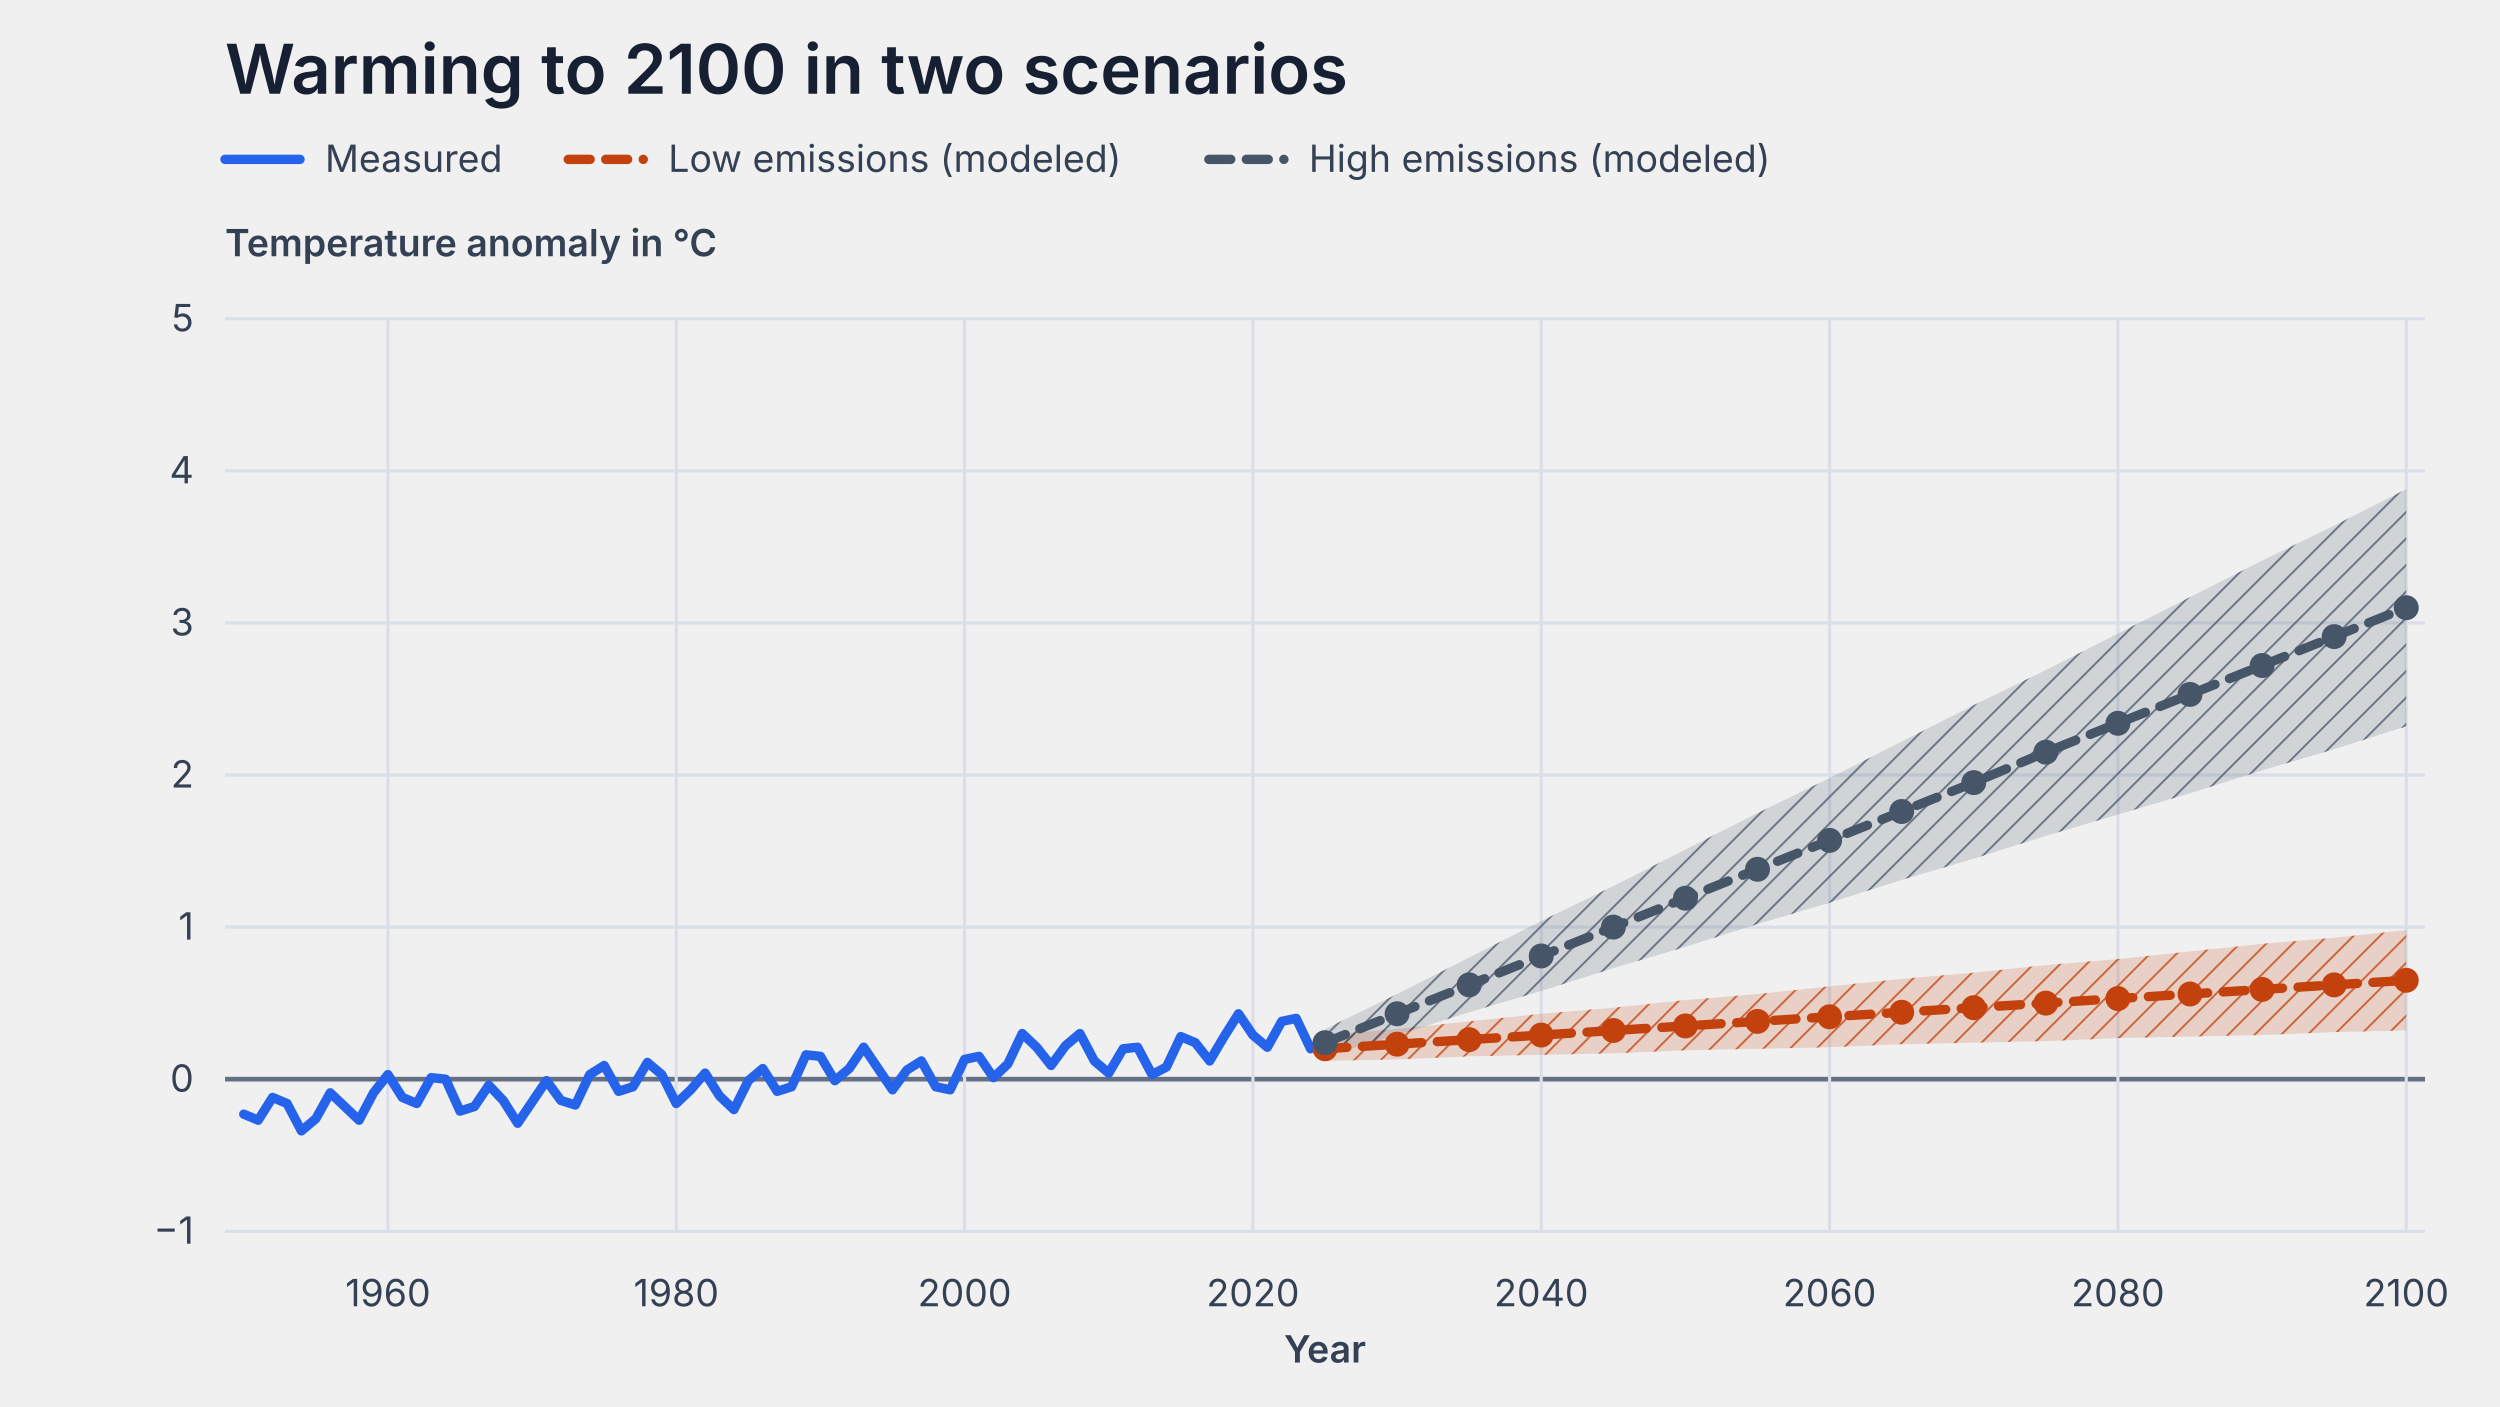
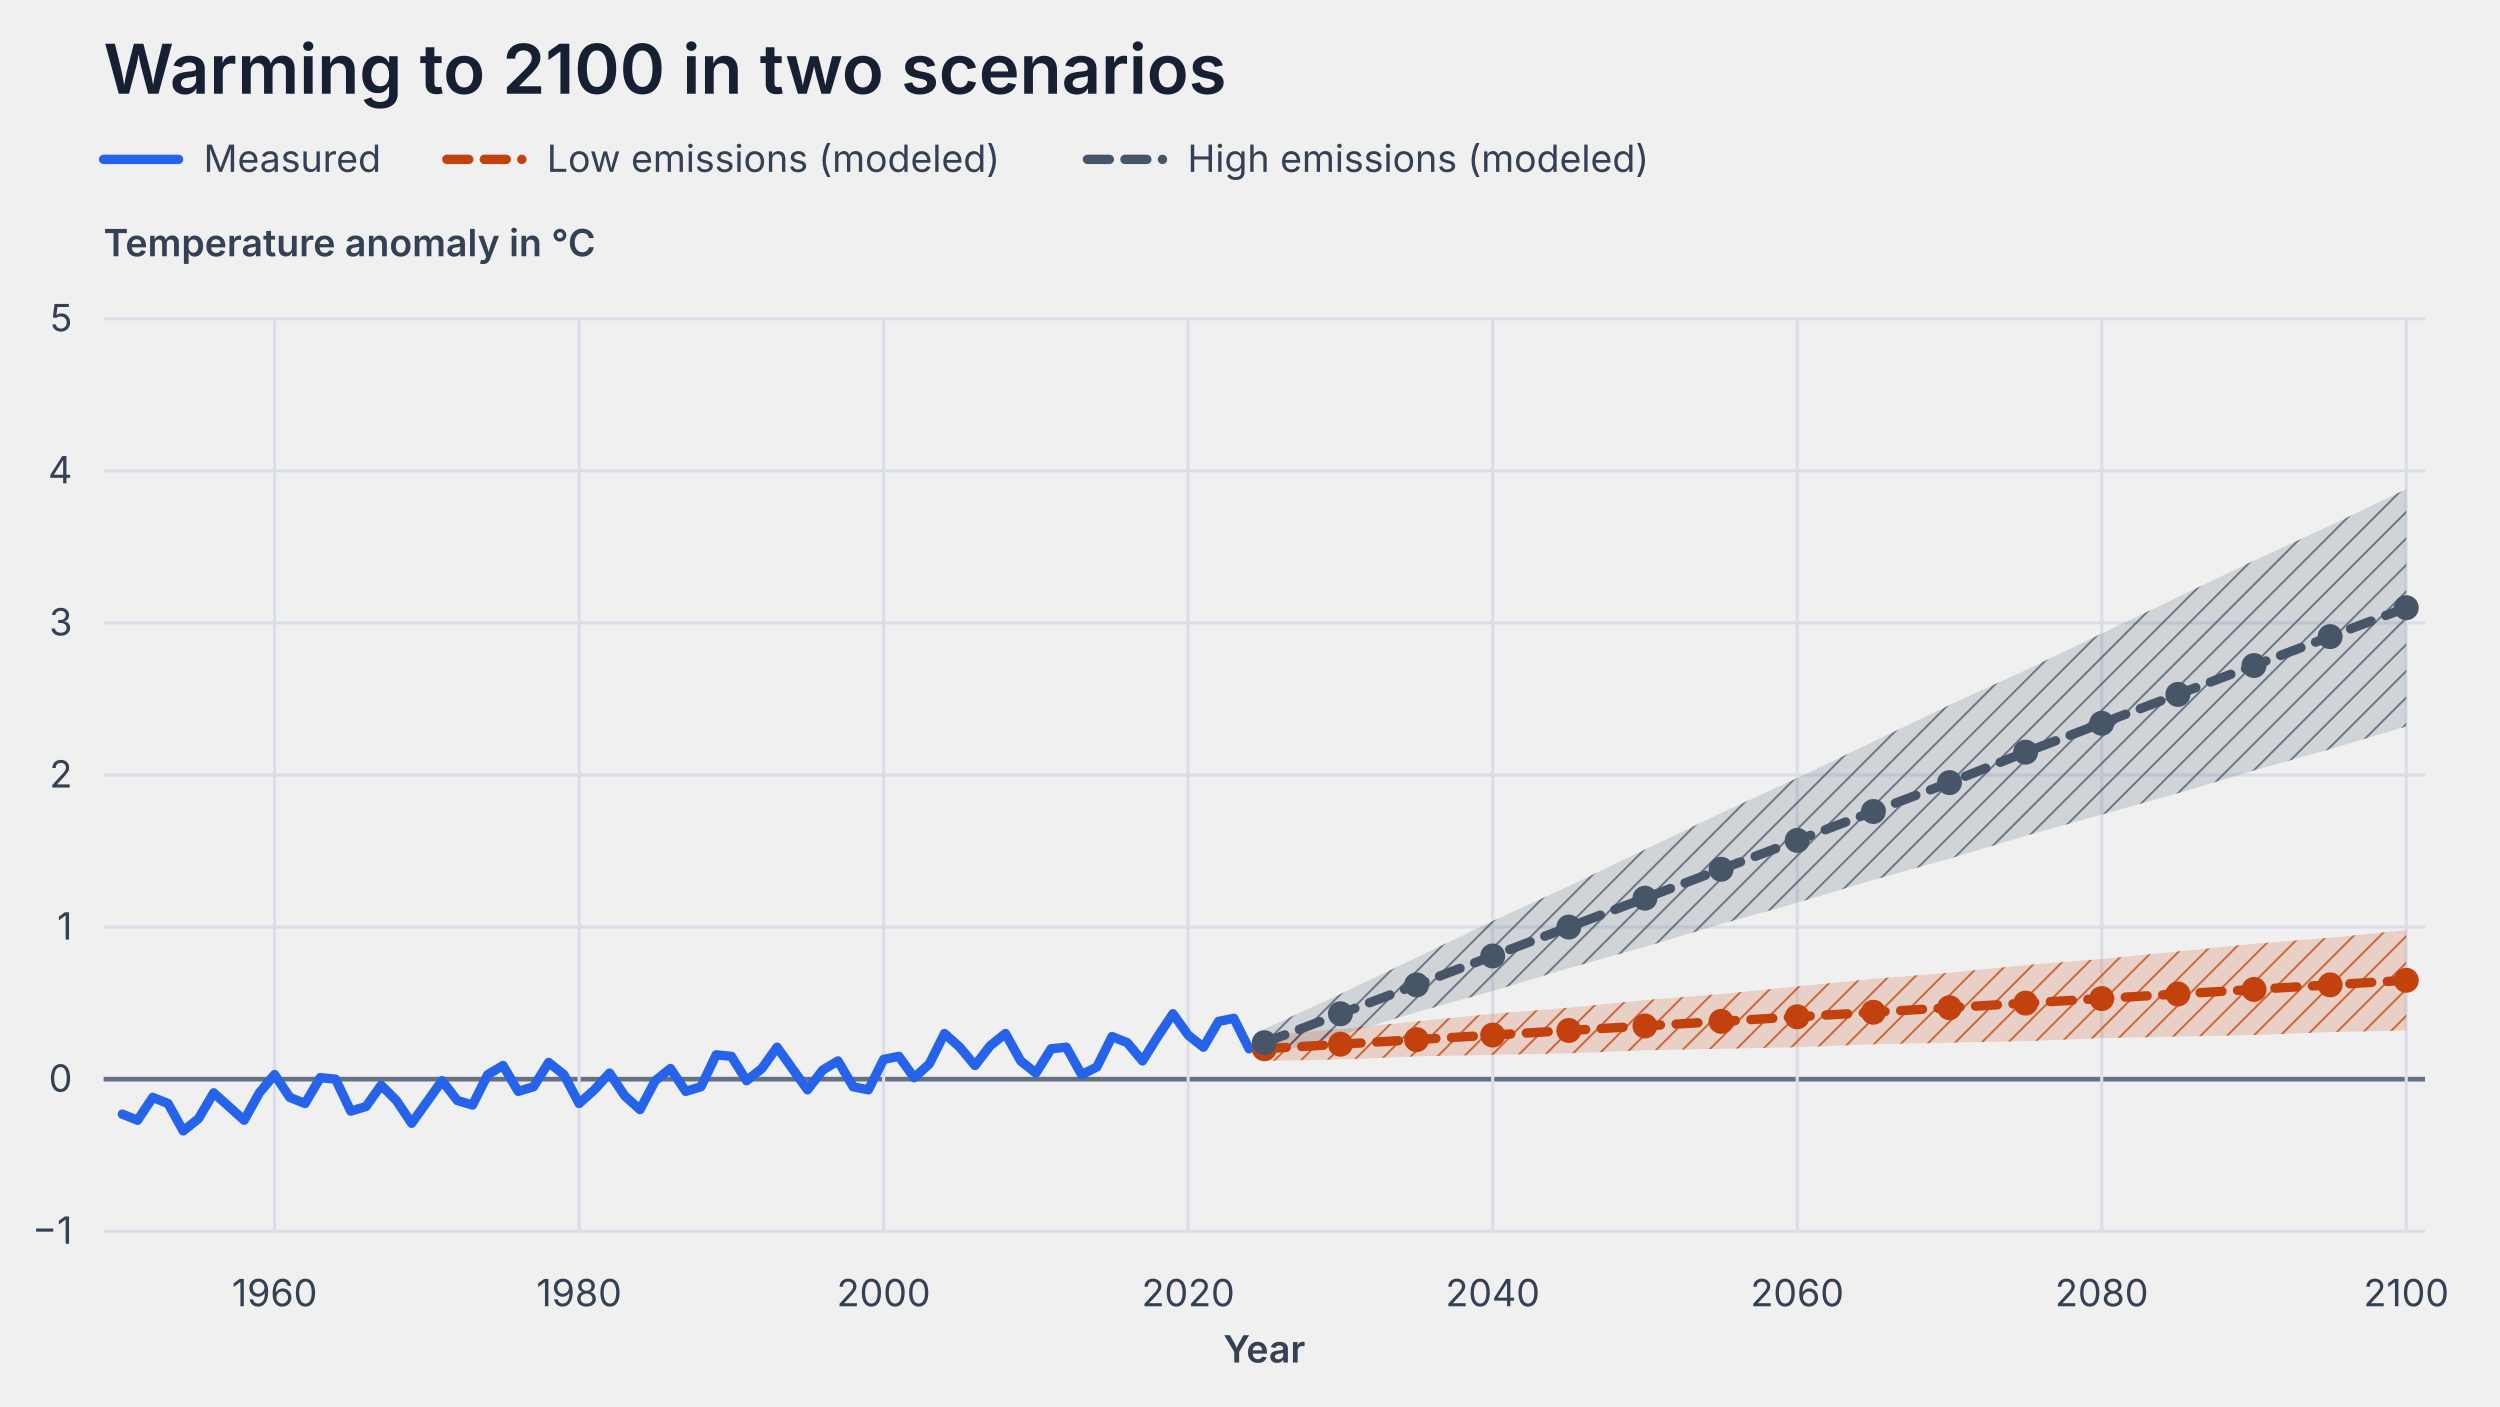
<svg xmlns="http://www.w3.org/2000/svg" width="800" height="450" viewBox="0 0 800 450" id="chartlet-b838eb4b759b2beb-p" role="img" aria-labelledby="chartlet-b838eb4b759b2beb-p-title chartlet-b838eb4b759b2beb-p-description" class="chartlet-root">
  <style>#chartlet-b838eb4b759b2beb-p.chartlet-root{max-width:100%;height:auto;font-family:Inter,ui-sans-serif,system-ui,sans-serif;color:#172033}#chartlet-b838eb4b759b2beb-p .chartlet-title{font-size:22px;font-weight:600;fill:#172033}#chartlet-b838eb4b759b2beb-p .chartlet-label,#chartlet-b838eb4b759b2beb-p .chartlet-tick,#chartlet-b838eb4b759b2beb-p .chartlet-value,#chartlet-b838eb4b759b2beb-p .chartlet-value-inverse,#chartlet-b838eb4b759b2beb-p .chartlet-axis-title{font-size:12px;fill:#344054}#chartlet-b838eb4b759b2beb-p .chartlet-value,#chartlet-b838eb4b759b2beb-p .chartlet-value-inverse{font-weight:600}#chartlet-b838eb4b759b2beb-p .chartlet-value{fill:#172033}#chartlet-b838eb4b759b2beb-p .chartlet-value-inverse{fill:#fff}#chartlet-b838eb4b759b2beb-p .chartlet-axis-title{font-weight:600}#chartlet-b838eb4b759b2beb-p .chartlet-grid{stroke:#d9dee8;stroke-width:1}#chartlet-b838eb4b759b2beb-p .chartlet-zero{stroke:#667085;stroke-width:1.5}#chartlet-b838eb4b759b2beb-p .chartlet-bar,#chartlet-b838eb4b759b2beb-p .chartlet-point{fill:#2563eb}#chartlet-b838eb4b759b2beb-p .chartlet-line{fill:none;stroke:#2563eb;stroke-width:3;stroke-linecap:round;stroke-linejoin:round}#chartlet-b838eb4b759b2beb-p .chartlet-background{fill:#fff}#chartlet-b838eb4b759b2beb-p .chartlet-legend{font-size:12px;fill:#344054}#chartlet-b838eb4b759b2beb-p .chartlet-line-series-1{stroke:#2563eb}#chartlet-b838eb4b759b2beb-p .chartlet-line-series-2{stroke:#c2410c}#chartlet-b838eb4b759b2beb-p .chartlet-line-series-3{stroke:#475569}#chartlet-b838eb4b759b2beb-p .chartlet-line-series-4{stroke:#111827}#chartlet-b838eb4b759b2beb-p .chartlet-point-series-1{fill:#2563eb}#chartlet-b838eb4b759b2beb-p .chartlet-hit{fill:transparent;stroke:none}#chartlet-b838eb4b759b2beb-p .chartlet-band{stroke:none;fill-opacity:.18}#chartlet-b838eb4b759b2beb-p .chartlet-band-series-1{fill:#2563eb}#chartlet-b838eb4b759b2beb-p .chartlet-band-series-2{fill:#c2410c}#chartlet-b838eb4b759b2beb-p .chartlet-band-series-3{fill:#475569}#chartlet-b838eb4b759b2beb-p .chartlet-band-series-4{fill:#111827}#chartlet-b838eb4b759b2beb-p .chartlet-hatch{stroke:none}#chartlet-b838eb4b759b2beb-p .chartlet-hatch-line{stroke-width:1.2;opacity:.75}#chartlet-b838eb4b759b2beb-p .chartlet-line-modeled{stroke-dasharray:7 5}#chartlet-b838eb4b759b2beb-p .chartlet-line-thin{stroke-width:1}#chartlet-b838eb4b759b2beb-p .chartlet-point-series-2{fill:#c2410c}#chartlet-b838eb4b759b2beb-p .chartlet-point-series-3{fill:#475569}#chartlet-b838eb4b759b2beb-p .chartlet-point-series-4{fill:#111827}#chartlet-b838eb4b759b2beb-p .chartlet-rule{fill:none;stroke:#667085;stroke-width:1.5;stroke-dasharray:5 4}#chartlet-b838eb4b759b2beb-p .chartlet-rule-label{font-size:12px;font-weight:600;fill:#172033;paint-order:stroke;stroke:#fff;stroke-width:3px;stroke-linejoin:round}</style>
  <defs>
    <pattern id="chartlet-b838eb4b759b2beb-p-hatch-1" width="6" height="6" patternUnits="userSpaceOnUse" patternTransform="rotate(45)">
      <line x1="0" y1="0" x2="0" y2="6" class="chartlet-hatch-line chartlet-line-series-2" />
    </pattern>
    <pattern id="chartlet-b838eb4b759b2beb-p-hatch-2" width="6" height="6" patternUnits="userSpaceOnUse" patternTransform="rotate(45)">
      <line x1="0" y1="0" x2="0" y2="6" class="chartlet-hatch-line chartlet-line-series-3" />
    </pattern>
  </defs>
-   <text x="72" y="30" text-anchor="start" class="chartlet-title">Warming to 2100 in two scenarios</text>
-   <line x1="72" y1="394" x2="776" y2="394" class="chartlet-grid" />
-   <text x="62" y="398" text-anchor="end" class="chartlet-tick">−1</text>
-   <line x1="72" y1="345.333" x2="776" y2="345.333" class="chartlet-zero" />
-   <text x="62" y="349.333" text-anchor="end" class="chartlet-tick">0</text>
-   <line x1="72" y1="296.667" x2="776" y2="296.667" class="chartlet-grid" />
-   <text x="62" y="300.667" text-anchor="end" class="chartlet-tick">1</text>
-   <line x1="72" y1="248" x2="776" y2="248" class="chartlet-grid" />
-   <text x="62" y="252" text-anchor="end" class="chartlet-tick">2</text>
-   <line x1="72" y1="199.333" x2="776" y2="199.333" class="chartlet-grid" />
-   <text x="62" y="203.333" text-anchor="end" class="chartlet-tick">3</text>
-   <line x1="72" y1="150.667" x2="776" y2="150.667" class="chartlet-grid" />
-   <text x="62" y="154.667" text-anchor="end" class="chartlet-tick">4</text>
-   <line x1="72" y1="102" x2="776" y2="102" class="chartlet-grid" />
-   <text x="62" y="106" text-anchor="end" class="chartlet-tick">5</text>
-   <line x1="124.127" y1="102" x2="124.127" y2="394" class="chartlet-grid" />
-   <text x="124.127" y="418" text-anchor="middle" class="chartlet-tick">1960</text>
-   <line x1="216.395" y1="102" x2="216.395" y2="394" class="chartlet-grid" />
-   <text x="216.395" y="418" text-anchor="middle" class="chartlet-tick">1980</text>
-   <line x1="308.662" y1="102" x2="308.662" y2="394" class="chartlet-grid" />
-   <text x="308.662" y="418" text-anchor="middle" class="chartlet-tick">2000</text>
-   <line x1="400.93" y1="102" x2="400.93" y2="394" class="chartlet-grid" />
-   <text x="400.93" y="418" text-anchor="middle" class="chartlet-tick">2020</text>
-   <line x1="493.197" y1="102" x2="493.197" y2="394" class="chartlet-grid" />
-   <text x="493.197" y="418" text-anchor="middle" class="chartlet-tick">2040</text>
-   <line x1="585.465" y1="102" x2="585.465" y2="394" class="chartlet-grid" />
-   <text x="585.465" y="418" text-anchor="middle" class="chartlet-tick">2060</text>
-   <line x1="677.732" y1="102" x2="677.732" y2="394" class="chartlet-grid" />
-   <text x="677.732" y="418" text-anchor="middle" class="chartlet-tick">2080</text>
+   <text x="33.146" y="30" text-anchor="start" class="chartlet-title">Warming to 2100 in two scenarios</text>
+   <line x1="33.146" y1="394" x2="776" y2="394" class="chartlet-grid" />
+   <text x="23.146" y="398" text-anchor="end" class="chartlet-tick">−1</text>
+   <line x1="33.146" y1="345.333" x2="776" y2="345.333" class="chartlet-zero" />
+   <text x="23.146" y="349.333" text-anchor="end" class="chartlet-tick">0</text>
+   <line x1="33.146" y1="296.667" x2="776" y2="296.667" class="chartlet-grid" />
+   <text x="23.146" y="300.667" text-anchor="end" class="chartlet-tick">1</text>
+   <line x1="33.146" y1="248" x2="776" y2="248" class="chartlet-grid" />
+   <text x="23.146" y="252" text-anchor="end" class="chartlet-tick">2</text>
+   <line x1="33.146" y1="199.333" x2="776" y2="199.333" class="chartlet-grid" />
+   <text x="23.146" y="203.333" text-anchor="end" class="chartlet-tick">3</text>
+   <line x1="33.146" y1="150.667" x2="776" y2="150.667" class="chartlet-grid" />
+   <text x="23.146" y="154.667" text-anchor="end" class="chartlet-tick">4</text>
+   <line x1="33.146" y1="102" x2="776" y2="102" class="chartlet-grid" />
+   <text x="23.146" y="106" text-anchor="end" class="chartlet-tick">5</text>
+   <line x1="87.863" y1="102" x2="87.863" y2="394" class="chartlet-grid" />
+   <text x="87.863" y="418" text-anchor="middle" class="chartlet-tick">1960</text>
+   <line x1="185.311" y1="102" x2="185.311" y2="394" class="chartlet-grid" />
+   <text x="185.311" y="418" text-anchor="middle" class="chartlet-tick">1980</text>
+   <line x1="282.759" y1="102" x2="282.759" y2="394" class="chartlet-grid" />
+   <text x="282.759" y="418" text-anchor="middle" class="chartlet-tick">2000</text>
+   <line x1="380.207" y1="102" x2="380.207" y2="394" class="chartlet-grid" />
+   <text x="380.207" y="418" text-anchor="middle" class="chartlet-tick">2020</text>
+   <line x1="477.656" y1="102" x2="477.656" y2="394" class="chartlet-grid" />
+   <text x="477.656" y="418" text-anchor="middle" class="chartlet-tick">2040</text>
+   <line x1="575.104" y1="102" x2="575.104" y2="394" class="chartlet-grid" />
+   <text x="575.104" y="418" text-anchor="middle" class="chartlet-tick">2060</text>
+   <line x1="672.552" y1="102" x2="672.552" y2="394" class="chartlet-grid" />
+   <text x="672.552" y="418" text-anchor="middle" class="chartlet-tick">2080</text>
  <line x1="770" y1="102" x2="770" y2="394" class="chartlet-grid" />
  <text x="770" y="418" text-anchor="middle" class="chartlet-tick">2100</text>
-   <text x="72" y="82" text-anchor="start" class="chartlet-axis-title">Temperature anomaly in °C</text>
-   <polyline points="72,51 96,51" class="chartlet-line chartlet-line-series-1" />
-   <text x="104" y="55" text-anchor="start" class="chartlet-legend">Measured</text>
-   <polyline points="181.84,51 205.84,51" class="chartlet-line chartlet-line-modeled chartlet-line-series-2" />
-   <text x="213.84" y="55" text-anchor="start" class="chartlet-legend">Low emissions (modeled)</text>
-   <polyline points="386.84,51 410.84,51" class="chartlet-line chartlet-line-modeled chartlet-line-series-3" />
-   <text x="418.84" y="55" text-anchor="start" class="chartlet-legend">High emissions (modeled)</text>
-   <polyline points="424.006,331.22 447.07,329.273 470.134,326.84 493.197,324.407 516.274,322.46 539.338,320.027 562.401,318.08 585.465,315.647 608.541,313.213 631.605,311.267 654.669,308.833 677.732,306.887 700.809,304.453 723.873,302.02 746.936,300.073 770,297.64 770,329.76 746.936,330.247 723.873,331.22 700.809,331.707 677.732,332.193 654.669,333.167 631.605,333.653 608.541,334.14 585.465,335.113 562.401,335.6 539.338,336.087 516.274,337.06 493.197,337.547 470.134,338.033 447.07,339.007 424.006,339.493" class="chartlet-band chartlet-band-series-2" />
-   <polyline points="424.006,331.22 447.07,329.273 470.134,326.84 493.197,324.407 516.274,322.46 539.338,320.027 562.401,318.08 585.465,315.647 608.541,313.213 631.605,311.267 654.669,308.833 677.732,306.887 700.809,304.453 723.873,302.02 746.936,300.073 770,297.64 770,329.76 746.936,330.247 723.873,331.22 700.809,331.707 677.732,332.193 654.669,333.167 631.605,333.653 608.541,334.14 585.465,335.113 562.401,335.6 539.338,336.087 516.274,337.06 493.197,337.547 470.134,338.033 447.07,339.007 424.006,339.493" fill="url(#chartlet-b838eb4b759b2beb-p-hatch-1)" class="chartlet-hatch chartlet-style-1" />
-   <polyline points="424.006,329.273 447.07,318.08 470.134,306.4 493.197,294.72 516.274,283.527 539.338,271.847 562.401,260.167 585.465,248.973 608.541,237.293 631.605,225.613 654.669,214.42 677.732,202.74 700.809,191.06 723.873,179.38 746.936,168.187 770,156.507 770,232.427 746.936,239.727 723.873,246.54 700.809,253.84 677.732,260.653 654.669,267.467 631.605,274.767 608.541,281.58 585.465,288.88 562.401,295.693 539.338,302.993 516.274,309.807 493.197,317.107 470.134,323.92 447.07,331.22 424.006,338.033" class="chartlet-band chartlet-band-series-3" />
-   <polyline points="424.006,329.273 447.07,318.08 470.134,306.4 493.197,294.72 516.274,283.527 539.338,271.847 562.401,260.167 585.465,248.973 608.541,237.293 631.605,225.613 654.669,214.42 677.732,202.74 700.809,191.06 723.873,179.38 746.936,168.187 770,156.507 770,232.427 746.936,239.727 723.873,246.54 700.809,253.84 677.732,260.653 654.669,267.467 631.605,274.767 608.541,281.58 585.465,288.88 562.401,295.693 539.338,302.993 516.274,309.807 493.197,317.107 470.134,323.92 447.07,331.22 424.006,338.033" fill="url(#chartlet-b838eb4b759b2beb-p-hatch-2)" class="chartlet-hatch chartlet-style-2" />
-   <polyline points="78,356.527 82.61,358.473 87.22,351.173 91.843,353.12 96.454,361.88 101.064,357.987 105.674,349.713 110.297,354.093 114.907,358.473 119.517,349.713 124.127,343.873 128.75,351.173 133.361,353.12 137.971,344.847 142.581,345.333 147.204,355.553 151.814,354.093 156.424,347.28 161.034,352.147 165.657,359.447 170.268,352.633 174.878,345.82 179.488,352.147 184.111,353.607 188.721,343.873 193.331,340.953 197.941,349.227 202.564,347.767 207.175,339.98 211.785,343.873 216.395,353.12 221.018,348.74 225.628,343.387 230.238,350.687 234.848,355.067 239.471,345.82 244.082,341.927 248.692,349.227 253.302,347.767 257.925,337.547 262.535,338.033 267.145,345.82 271.755,341.927 276.378,335.113 280.989,341.927 285.599,348.74 290.209,342.413 294.832,339.493 299.442,347.767 304.052,348.74 308.662,339.007 313.285,338.033 317.896,344.847 322.506,340.467 327.116,330.733 331.739,335.113 336.349,340.953 340.959,334.627 345.569,330.733 350.192,339.493 354.803,343.387 359.413,335.6 364.023,335.113 368.646,343.873 373.256,341.44 377.866,331.707 382.476,333.653 387.099,339.493 391.71,331.707 396.32,324.407 400.93,331.22 405.553,335.113 410.163,326.84 414.773,325.867 419.383,335.6" class="chartlet-line chartlet-line-series-1" />
-   <circle cx="78" cy="356.527" r="4" class="chartlet-hit" />
-   <circle cx="82.61" cy="358.473" r="4" class="chartlet-hit" />
-   <circle cx="87.22" cy="351.173" r="4" class="chartlet-hit" />
-   <circle cx="91.843" cy="353.12" r="4" class="chartlet-hit" />
-   <circle cx="96.454" cy="361.88" r="4" class="chartlet-hit" />
-   <circle cx="101.064" cy="357.987" r="4" class="chartlet-hit" />
-   <circle cx="105.674" cy="349.713" r="4" class="chartlet-hit" />
-   <circle cx="110.297" cy="354.093" r="4" class="chartlet-hit" />
-   <circle cx="114.907" cy="358.473" r="4" class="chartlet-hit" />
-   <circle cx="119.517" cy="349.713" r="4" class="chartlet-hit" />
-   <circle cx="124.127" cy="343.873" r="4" class="chartlet-hit" />
-   <circle cx="128.75" cy="351.173" r="4" class="chartlet-hit" />
-   <circle cx="133.361" cy="353.12" r="4" class="chartlet-hit" />
-   <circle cx="137.971" cy="344.847" r="4" class="chartlet-hit" />
-   <circle cx="142.581" cy="345.333" r="4" class="chartlet-hit" />
-   <circle cx="147.204" cy="355.553" r="4" class="chartlet-hit" />
-   <circle cx="151.814" cy="354.093" r="4" class="chartlet-hit" />
-   <circle cx="156.424" cy="347.28" r="4" class="chartlet-hit" />
-   <circle cx="161.034" cy="352.147" r="4" class="chartlet-hit" />
-   <circle cx="165.657" cy="359.447" r="4" class="chartlet-hit" />
-   <circle cx="170.268" cy="352.633" r="4" class="chartlet-hit" />
-   <circle cx="174.878" cy="345.82" r="4" class="chartlet-hit" />
-   <circle cx="179.488" cy="352.147" r="4" class="chartlet-hit" />
-   <circle cx="184.111" cy="353.607" r="4" class="chartlet-hit" />
-   <circle cx="188.721" cy="343.873" r="4" class="chartlet-hit" />
-   <circle cx="193.331" cy="340.953" r="4" class="chartlet-hit" />
-   <circle cx="197.941" cy="349.227" r="4" class="chartlet-hit" />
-   <circle cx="202.564" cy="347.767" r="4" class="chartlet-hit" />
-   <circle cx="207.175" cy="339.98" r="4" class="chartlet-hit" />
-   <circle cx="211.785" cy="343.873" r="4" class="chartlet-hit" />
-   <circle cx="216.395" cy="353.12" r="4" class="chartlet-hit" />
-   <circle cx="221.018" cy="348.74" r="4" class="chartlet-hit" />
-   <circle cx="225.628" cy="343.387" r="4" class="chartlet-hit" />
-   <circle cx="230.238" cy="350.687" r="4" class="chartlet-hit" />
-   <circle cx="234.848" cy="355.067" r="4" class="chartlet-hit" />
-   <circle cx="239.471" cy="345.82" r="4" class="chartlet-hit" />
-   <circle cx="244.082" cy="341.927" r="4" class="chartlet-hit" />
-   <circle cx="248.692" cy="349.227" r="4" class="chartlet-hit" />
-   <circle cx="253.302" cy="347.767" r="4" class="chartlet-hit" />
-   <circle cx="257.925" cy="337.547" r="4" class="chartlet-hit" />
-   <circle cx="262.535" cy="338.033" r="4" class="chartlet-hit" />
-   <circle cx="267.145" cy="345.82" r="4" class="chartlet-hit" />
-   <circle cx="271.755" cy="341.927" r="4" class="chartlet-hit" />
-   <circle cx="276.378" cy="335.113" r="4" class="chartlet-hit" />
-   <circle cx="280.989" cy="341.927" r="4" class="chartlet-hit" />
-   <circle cx="285.599" cy="348.74" r="4" class="chartlet-hit" />
-   <circle cx="290.209" cy="342.413" r="4" class="chartlet-hit" />
-   <circle cx="294.832" cy="339.493" r="4" class="chartlet-hit" />
-   <circle cx="299.442" cy="347.767" r="4" class="chartlet-hit" />
-   <circle cx="304.052" cy="348.74" r="4" class="chartlet-hit" />
-   <circle cx="308.662" cy="339.007" r="4" class="chartlet-hit" />
-   <circle cx="313.285" cy="338.033" r="4" class="chartlet-hit" />
-   <circle cx="317.896" cy="344.847" r="4" class="chartlet-hit" />
-   <circle cx="322.506" cy="340.467" r="4" class="chartlet-hit" />
-   <circle cx="327.116" cy="330.733" r="4" class="chartlet-hit" />
-   <circle cx="331.739" cy="335.113" r="4" class="chartlet-hit" />
-   <circle cx="336.349" cy="340.953" r="4" class="chartlet-hit" />
-   <circle cx="340.959" cy="334.627" r="4" class="chartlet-hit" />
-   <circle cx="345.569" cy="330.733" r="4" class="chartlet-hit" />
-   <circle cx="350.192" cy="339.493" r="4" class="chartlet-hit" />
-   <circle cx="354.803" cy="343.387" r="4" class="chartlet-hit" />
-   <circle cx="359.413" cy="335.6" r="4" class="chartlet-hit" />
-   <circle cx="364.023" cy="335.113" r="4" class="chartlet-hit" />
-   <circle cx="368.646" cy="343.873" r="4" class="chartlet-hit" />
-   <circle cx="373.256" cy="341.44" r="4" class="chartlet-hit" />
-   <circle cx="377.866" cy="331.707" r="4" class="chartlet-hit" />
-   <circle cx="382.476" cy="333.653" r="4" class="chartlet-hit" />
-   <circle cx="387.099" cy="339.493" r="4" class="chartlet-hit" />
-   <circle cx="391.71" cy="331.707" r="4" class="chartlet-hit" />
-   <circle cx="396.32" cy="324.407" r="4" class="chartlet-hit" />
-   <circle cx="400.93" cy="331.22" r="4" class="chartlet-hit" />
-   <circle cx="405.553" cy="335.113" r="4" class="chartlet-hit" />
-   <circle cx="410.163" cy="326.84" r="4" class="chartlet-hit" />
-   <circle cx="414.773" cy="325.867" r="4" class="chartlet-hit" />
-   <circle cx="419.383" cy="335.6" r="4" class="chartlet-hit" />
-   <polyline points="424.006,335.6 447.07,334.14 470.134,332.68 493.197,331.22 516.274,329.76 539.338,328.3 562.401,326.84 585.465,325.38 608.541,323.92 631.605,322.46 654.669,321 677.732,319.54 700.809,318.08 723.873,316.62 746.936,315.16 770,313.7" class="chartlet-line chartlet-line-modeled chartlet-line-series-2" />
-   <circle cx="424.006" cy="335.6" r="4" class="chartlet-point chartlet-point-series-2" />
-   <circle cx="447.07" cy="334.14" r="4" class="chartlet-point chartlet-point-series-2" />
-   <circle cx="470.134" cy="332.68" r="4" class="chartlet-point chartlet-point-series-2" />
-   <circle cx="493.197" cy="331.22" r="4" class="chartlet-point chartlet-point-series-2" />
-   <circle cx="516.274" cy="329.76" r="4" class="chartlet-point chartlet-point-series-2" />
-   <circle cx="539.338" cy="328.3" r="4" class="chartlet-point chartlet-point-series-2" />
-   <circle cx="562.401" cy="326.84" r="4" class="chartlet-point chartlet-point-series-2" />
-   <circle cx="585.465" cy="325.38" r="4" class="chartlet-point chartlet-point-series-2" />
-   <circle cx="608.541" cy="323.92" r="4" class="chartlet-point chartlet-point-series-2" />
-   <circle cx="631.605" cy="322.46" r="4" class="chartlet-point chartlet-point-series-2" />
-   <circle cx="654.669" cy="321" r="4" class="chartlet-point chartlet-point-series-2" />
-   <circle cx="677.732" cy="319.54" r="4" class="chartlet-point chartlet-point-series-2" />
-   <circle cx="700.809" cy="318.08" r="4" class="chartlet-point chartlet-point-series-2" />
-   <circle cx="723.873" cy="316.62" r="4" class="chartlet-point chartlet-point-series-2" />
-   <circle cx="746.936" cy="315.16" r="4" class="chartlet-point chartlet-point-series-2" />
+   <text x="33.146" y="82" text-anchor="start" class="chartlet-axis-title">Temperature anomaly in °C</text>
+   <polyline points="33.146,51 57.146,51" class="chartlet-line chartlet-line-series-1" />
+   <text x="65.146" y="55" text-anchor="start" class="chartlet-legend">Measured</text>
+   <polyline points="142.986,51 166.986,51" class="chartlet-line chartlet-line-modeled chartlet-line-series-2" />
+   <text x="174.986" y="55" text-anchor="start" class="chartlet-legend">Low emissions (modeled)</text>
+   <polyline points="347.986,51 371.986,51" class="chartlet-line chartlet-line-modeled chartlet-line-series-3" />
+   <text x="379.986" y="55" text-anchor="start" class="chartlet-legend">High emissions (modeled)</text>
+   <polyline points="404.579,331.22 428.938,329.273 453.297,326.84 477.656,324.407 502.028,322.46 526.386,320.027 550.745,318.08 575.104,315.647 599.476,313.213 623.834,311.267 648.193,308.833 672.552,306.887 696.924,304.453 721.283,302.02 745.641,300.073 770,297.64 770,329.76 745.641,330.247 721.283,331.22 696.924,331.707 672.552,332.193 648.193,333.167 623.834,333.653 599.476,334.14 575.104,335.113 550.745,335.6 526.386,336.087 502.028,337.06 477.656,337.547 453.297,338.033 428.938,339.007 404.579,339.493" class="chartlet-band chartlet-band-series-2" />
+   <polyline points="404.579,331.22 428.938,329.273 453.297,326.84 477.656,324.407 502.028,322.46 526.386,320.027 550.745,318.08 575.104,315.647 599.476,313.213 623.834,311.267 648.193,308.833 672.552,306.887 696.924,304.453 721.283,302.02 745.641,300.073 770,297.64 770,329.76 745.641,330.247 721.283,331.22 696.924,331.707 672.552,332.193 648.193,333.167 623.834,333.653 599.476,334.14 575.104,335.113 550.745,335.6 526.386,336.087 502.028,337.06 477.656,337.547 453.297,338.033 428.938,339.007 404.579,339.493" fill="url(#chartlet-b838eb4b759b2beb-p-hatch-1)" class="chartlet-hatch chartlet-style-1" />
+   <polyline points="404.579,329.273 428.938,318.08 453.297,306.4 477.656,294.72 502.028,283.527 526.386,271.847 550.745,260.167 575.104,248.973 599.476,237.293 623.834,225.613 648.193,214.42 672.552,202.74 696.924,191.06 721.283,179.38 745.641,168.187 770,156.507 770,232.427 745.641,239.727 721.283,246.54 696.924,253.84 672.552,260.653 648.193,267.467 623.834,274.767 599.476,281.58 575.104,288.88 550.745,295.693 526.386,302.993 502.028,309.807 477.656,317.107 453.297,323.92 428.938,331.22 404.579,338.033" class="chartlet-band chartlet-band-series-3" />
+   <polyline points="404.579,329.273 428.938,318.08 453.297,306.4 477.656,294.72 502.028,283.527 526.386,271.847 550.745,260.167 575.104,248.973 599.476,237.293 623.834,225.613 648.193,214.42 672.552,202.74 696.924,191.06 721.283,179.38 745.641,168.187 770,156.507 770,232.427 745.641,239.727 721.283,246.54 696.924,253.84 672.552,260.653 648.193,267.467 623.834,274.767 599.476,281.58 575.104,288.88 550.745,295.693 526.386,302.993 502.028,309.807 477.656,317.107 453.297,323.92 428.938,331.22 404.579,338.033" fill="url(#chartlet-b838eb4b759b2beb-p-hatch-2)" class="chartlet-hatch chartlet-style-2" />
+   <polyline points="39.146,356.527 44.015,358.473 48.884,351.173 53.766,353.12 58.635,361.88 63.504,357.987 68.373,349.713 73.256,354.093 78.125,358.473 82.994,349.713 87.863,343.873 92.745,351.173 97.614,353.12 102.484,344.847 107.353,345.333 112.235,355.553 117.104,354.093 121.973,347.28 126.842,352.147 131.725,359.447 136.594,352.633 141.463,345.82 146.332,352.147 151.214,353.607 156.083,343.873 160.952,340.953 165.822,349.227 170.704,347.767 175.573,339.98 180.442,343.873 185.311,353.12 190.194,348.74 195.063,343.387 199.932,350.687 204.801,355.067 209.683,345.82 214.552,341.927 219.421,349.227 224.29,347.767 229.173,337.547 234.042,338.033 238.911,345.82 243.78,341.927 248.662,335.113 253.532,341.927 258.401,348.74 263.27,342.413 268.152,339.493 273.021,347.767 277.89,348.74 282.759,339.007 287.642,338.033 292.511,344.847 297.38,340.467 302.249,330.733 307.131,335.113 312,340.953 316.869,334.627 321.739,330.733 326.621,339.493 331.49,343.387 336.359,335.6 341.228,335.113 346.111,343.873 350.98,341.44 355.849,331.707 360.718,333.653 365.6,339.493 370.469,331.707 375.338,324.407 380.207,331.22 385.09,335.113 389.959,326.84 394.828,325.867 399.697,335.6" class="chartlet-line chartlet-line-series-1" />
+   <circle cx="39.146" cy="356.527" r="4" class="chartlet-hit" />
+   <circle cx="44.015" cy="358.473" r="4" class="chartlet-hit" />
+   <circle cx="48.884" cy="351.173" r="4" class="chartlet-hit" />
+   <circle cx="53.766" cy="353.12" r="4" class="chartlet-hit" />
+   <circle cx="58.635" cy="361.88" r="4" class="chartlet-hit" />
+   <circle cx="63.504" cy="357.987" r="4" class="chartlet-hit" />
+   <circle cx="68.373" cy="349.713" r="4" class="chartlet-hit" />
+   <circle cx="73.256" cy="354.093" r="4" class="chartlet-hit" />
+   <circle cx="78.125" cy="358.473" r="4" class="chartlet-hit" />
+   <circle cx="82.994" cy="349.713" r="4" class="chartlet-hit" />
+   <circle cx="87.863" cy="343.873" r="4" class="chartlet-hit" />
+   <circle cx="92.745" cy="351.173" r="4" class="chartlet-hit" />
+   <circle cx="97.614" cy="353.12" r="4" class="chartlet-hit" />
+   <circle cx="102.484" cy="344.847" r="4" class="chartlet-hit" />
+   <circle cx="107.353" cy="345.333" r="4" class="chartlet-hit" />
+   <circle cx="112.235" cy="355.553" r="4" class="chartlet-hit" />
+   <circle cx="117.104" cy="354.093" r="4" class="chartlet-hit" />
+   <circle cx="121.973" cy="347.28" r="4" class="chartlet-hit" />
+   <circle cx="126.842" cy="352.147" r="4" class="chartlet-hit" />
+   <circle cx="131.725" cy="359.447" r="4" class="chartlet-hit" />
+   <circle cx="136.594" cy="352.633" r="4" class="chartlet-hit" />
+   <circle cx="141.463" cy="345.82" r="4" class="chartlet-hit" />
+   <circle cx="146.332" cy="352.147" r="4" class="chartlet-hit" />
+   <circle cx="151.214" cy="353.607" r="4" class="chartlet-hit" />
+   <circle cx="156.083" cy="343.873" r="4" class="chartlet-hit" />
+   <circle cx="160.952" cy="340.953" r="4" class="chartlet-hit" />
+   <circle cx="165.822" cy="349.227" r="4" class="chartlet-hit" />
+   <circle cx="170.704" cy="347.767" r="4" class="chartlet-hit" />
+   <circle cx="175.573" cy="339.98" r="4" class="chartlet-hit" />
+   <circle cx="180.442" cy="343.873" r="4" class="chartlet-hit" />
+   <circle cx="185.311" cy="353.12" r="4" class="chartlet-hit" />
+   <circle cx="190.194" cy="348.74" r="4" class="chartlet-hit" />
+   <circle cx="195.063" cy="343.387" r="4" class="chartlet-hit" />
+   <circle cx="199.932" cy="350.687" r="4" class="chartlet-hit" />
+   <circle cx="204.801" cy="355.067" r="4" class="chartlet-hit" />
+   <circle cx="209.683" cy="345.82" r="4" class="chartlet-hit" />
+   <circle cx="214.552" cy="341.927" r="4" class="chartlet-hit" />
+   <circle cx="219.421" cy="349.227" r="4" class="chartlet-hit" />
+   <circle cx="224.29" cy="347.767" r="4" class="chartlet-hit" />
+   <circle cx="229.173" cy="337.547" r="4" class="chartlet-hit" />
+   <circle cx="234.042" cy="338.033" r="4" class="chartlet-hit" />
+   <circle cx="238.911" cy="345.82" r="4" class="chartlet-hit" />
+   <circle cx="243.78" cy="341.927" r="4" class="chartlet-hit" />
+   <circle cx="248.662" cy="335.113" r="4" class="chartlet-hit" />
+   <circle cx="253.532" cy="341.927" r="4" class="chartlet-hit" />
+   <circle cx="258.401" cy="348.74" r="4" class="chartlet-hit" />
+   <circle cx="263.27" cy="342.413" r="4" class="chartlet-hit" />
+   <circle cx="268.152" cy="339.493" r="4" class="chartlet-hit" />
+   <circle cx="273.021" cy="347.767" r="4" class="chartlet-hit" />
+   <circle cx="277.89" cy="348.74" r="4" class="chartlet-hit" />
+   <circle cx="282.759" cy="339.007" r="4" class="chartlet-hit" />
+   <circle cx="287.642" cy="338.033" r="4" class="chartlet-hit" />
+   <circle cx="292.511" cy="344.847" r="4" class="chartlet-hit" />
+   <circle cx="297.38" cy="340.467" r="4" class="chartlet-hit" />
+   <circle cx="302.249" cy="330.733" r="4" class="chartlet-hit" />
+   <circle cx="307.131" cy="335.113" r="4" class="chartlet-hit" />
+   <circle cx="312" cy="340.953" r="4" class="chartlet-hit" />
+   <circle cx="316.869" cy="334.627" r="4" class="chartlet-hit" />
+   <circle cx="321.739" cy="330.733" r="4" class="chartlet-hit" />
+   <circle cx="326.621" cy="339.493" r="4" class="chartlet-hit" />
+   <circle cx="331.49" cy="343.387" r="4" class="chartlet-hit" />
+   <circle cx="336.359" cy="335.6" r="4" class="chartlet-hit" />
+   <circle cx="341.228" cy="335.113" r="4" class="chartlet-hit" />
+   <circle cx="346.111" cy="343.873" r="4" class="chartlet-hit" />
+   <circle cx="350.98" cy="341.44" r="4" class="chartlet-hit" />
+   <circle cx="355.849" cy="331.707" r="4" class="chartlet-hit" />
+   <circle cx="360.718" cy="333.653" r="4" class="chartlet-hit" />
+   <circle cx="365.6" cy="339.493" r="4" class="chartlet-hit" />
+   <circle cx="370.469" cy="331.707" r="4" class="chartlet-hit" />
+   <circle cx="375.338" cy="324.407" r="4" class="chartlet-hit" />
+   <circle cx="380.207" cy="331.22" r="4" class="chartlet-hit" />
+   <circle cx="385.09" cy="335.113" r="4" class="chartlet-hit" />
+   <circle cx="389.959" cy="326.84" r="4" class="chartlet-hit" />
+   <circle cx="394.828" cy="325.867" r="4" class="chartlet-hit" />
+   <circle cx="399.697" cy="335.6" r="4" class="chartlet-hit" />
+   <polyline points="404.579,335.6 428.938,334.14 453.297,332.68 477.656,331.22 502.028,329.76 526.386,328.3 550.745,326.84 575.104,325.38 599.476,323.92 623.834,322.46 648.193,321 672.552,319.54 696.924,318.08 721.283,316.62 745.641,315.16 770,313.7" class="chartlet-line chartlet-line-modeled chartlet-line-series-2" />
+   <circle cx="404.579" cy="335.6" r="4" class="chartlet-point chartlet-point-series-2" />
+   <circle cx="428.938" cy="334.14" r="4" class="chartlet-point chartlet-point-series-2" />
+   <circle cx="453.297" cy="332.68" r="4" class="chartlet-point chartlet-point-series-2" />
+   <circle cx="477.656" cy="331.22" r="4" class="chartlet-point chartlet-point-series-2" />
+   <circle cx="502.028" cy="329.76" r="4" class="chartlet-point chartlet-point-series-2" />
+   <circle cx="526.386" cy="328.3" r="4" class="chartlet-point chartlet-point-series-2" />
+   <circle cx="550.745" cy="326.84" r="4" class="chartlet-point chartlet-point-series-2" />
+   <circle cx="575.104" cy="325.38" r="4" class="chartlet-point chartlet-point-series-2" />
+   <circle cx="599.476" cy="323.92" r="4" class="chartlet-point chartlet-point-series-2" />
+   <circle cx="623.834" cy="322.46" r="4" class="chartlet-point chartlet-point-series-2" />
+   <circle cx="648.193" cy="321" r="4" class="chartlet-point chartlet-point-series-2" />
+   <circle cx="672.552" cy="319.54" r="4" class="chartlet-point chartlet-point-series-2" />
+   <circle cx="696.924" cy="318.08" r="4" class="chartlet-point chartlet-point-series-2" />
+   <circle cx="721.283" cy="316.62" r="4" class="chartlet-point chartlet-point-series-2" />
+   <circle cx="745.641" cy="315.16" r="4" class="chartlet-point chartlet-point-series-2" />
  <circle cx="770" cy="313.7" r="4" class="chartlet-point chartlet-point-series-2" />
-   <polyline points="424.006,333.653 447.07,324.407 470.134,315.16 493.197,305.913 516.274,296.667 539.338,287.42 562.401,278.173 585.465,268.927 608.541,259.68 631.605,250.433 654.669,240.7 677.732,231.453 700.809,222.207 723.873,212.96 746.936,203.713 770,194.467" class="chartlet-line chartlet-line-modeled chartlet-line-series-3" />
-   <circle cx="424.006" cy="333.653" r="4" class="chartlet-point chartlet-point-series-3" />
-   <circle cx="447.07" cy="324.407" r="4" class="chartlet-point chartlet-point-series-3" />
-   <circle cx="470.134" cy="315.16" r="4" class="chartlet-point chartlet-point-series-3" />
-   <circle cx="493.197" cy="305.913" r="4" class="chartlet-point chartlet-point-series-3" />
-   <circle cx="516.274" cy="296.667" r="4" class="chartlet-point chartlet-point-series-3" />
-   <circle cx="539.338" cy="287.42" r="4" class="chartlet-point chartlet-point-series-3" />
-   <circle cx="562.401" cy="278.173" r="4" class="chartlet-point chartlet-point-series-3" />
-   <circle cx="585.465" cy="268.927" r="4" class="chartlet-point chartlet-point-series-3" />
-   <circle cx="608.541" cy="259.68" r="4" class="chartlet-point chartlet-point-series-3" />
-   <circle cx="631.605" cy="250.433" r="4" class="chartlet-point chartlet-point-series-3" />
-   <circle cx="654.669" cy="240.7" r="4" class="chartlet-point chartlet-point-series-3" />
-   <circle cx="677.732" cy="231.453" r="4" class="chartlet-point chartlet-point-series-3" />
-   <circle cx="700.809" cy="222.207" r="4" class="chartlet-point chartlet-point-series-3" />
-   <circle cx="723.873" cy="212.96" r="4" class="chartlet-point chartlet-point-series-3" />
-   <circle cx="746.936" cy="203.713" r="4" class="chartlet-point chartlet-point-series-3" />
+   <polyline points="404.579,333.653 428.938,324.407 453.297,315.16 477.656,305.913 502.028,296.667 526.386,287.42 550.745,278.173 575.104,268.927 599.476,259.68 623.834,250.433 648.193,240.7 672.552,231.453 696.924,222.207 721.283,212.96 745.641,203.713 770,194.467" class="chartlet-line chartlet-line-modeled chartlet-line-series-3" />
+   <circle cx="404.579" cy="333.653" r="4" class="chartlet-point chartlet-point-series-3" />
+   <circle cx="428.938" cy="324.407" r="4" class="chartlet-point chartlet-point-series-3" />
+   <circle cx="453.297" cy="315.16" r="4" class="chartlet-point chartlet-point-series-3" />
+   <circle cx="477.656" cy="305.913" r="4" class="chartlet-point chartlet-point-series-3" />
+   <circle cx="502.028" cy="296.667" r="4" class="chartlet-point chartlet-point-series-3" />
+   <circle cx="526.386" cy="287.42" r="4" class="chartlet-point chartlet-point-series-3" />
+   <circle cx="550.745" cy="278.173" r="4" class="chartlet-point chartlet-point-series-3" />
+   <circle cx="575.104" cy="268.927" r="4" class="chartlet-point chartlet-point-series-3" />
+   <circle cx="599.476" cy="259.68" r="4" class="chartlet-point chartlet-point-series-3" />
+   <circle cx="623.834" cy="250.433" r="4" class="chartlet-point chartlet-point-series-3" />
+   <circle cx="648.193" cy="240.7" r="4" class="chartlet-point chartlet-point-series-3" />
+   <circle cx="672.552" cy="231.453" r="4" class="chartlet-point chartlet-point-series-3" />
+   <circle cx="696.924" cy="222.207" r="4" class="chartlet-point chartlet-point-series-3" />
+   <circle cx="721.283" cy="212.96" r="4" class="chartlet-point chartlet-point-series-3" />
+   <circle cx="745.641" cy="203.713" r="4" class="chartlet-point chartlet-point-series-3" />
  <circle cx="770" cy="194.467" r="4" class="chartlet-point chartlet-point-series-3" />
-   <text x="424" y="436" text-anchor="middle" class="chartlet-axis-title">Year</text>
+   <text x="404.573" y="436" text-anchor="middle" class="chartlet-axis-title">Year</text>
</svg>
